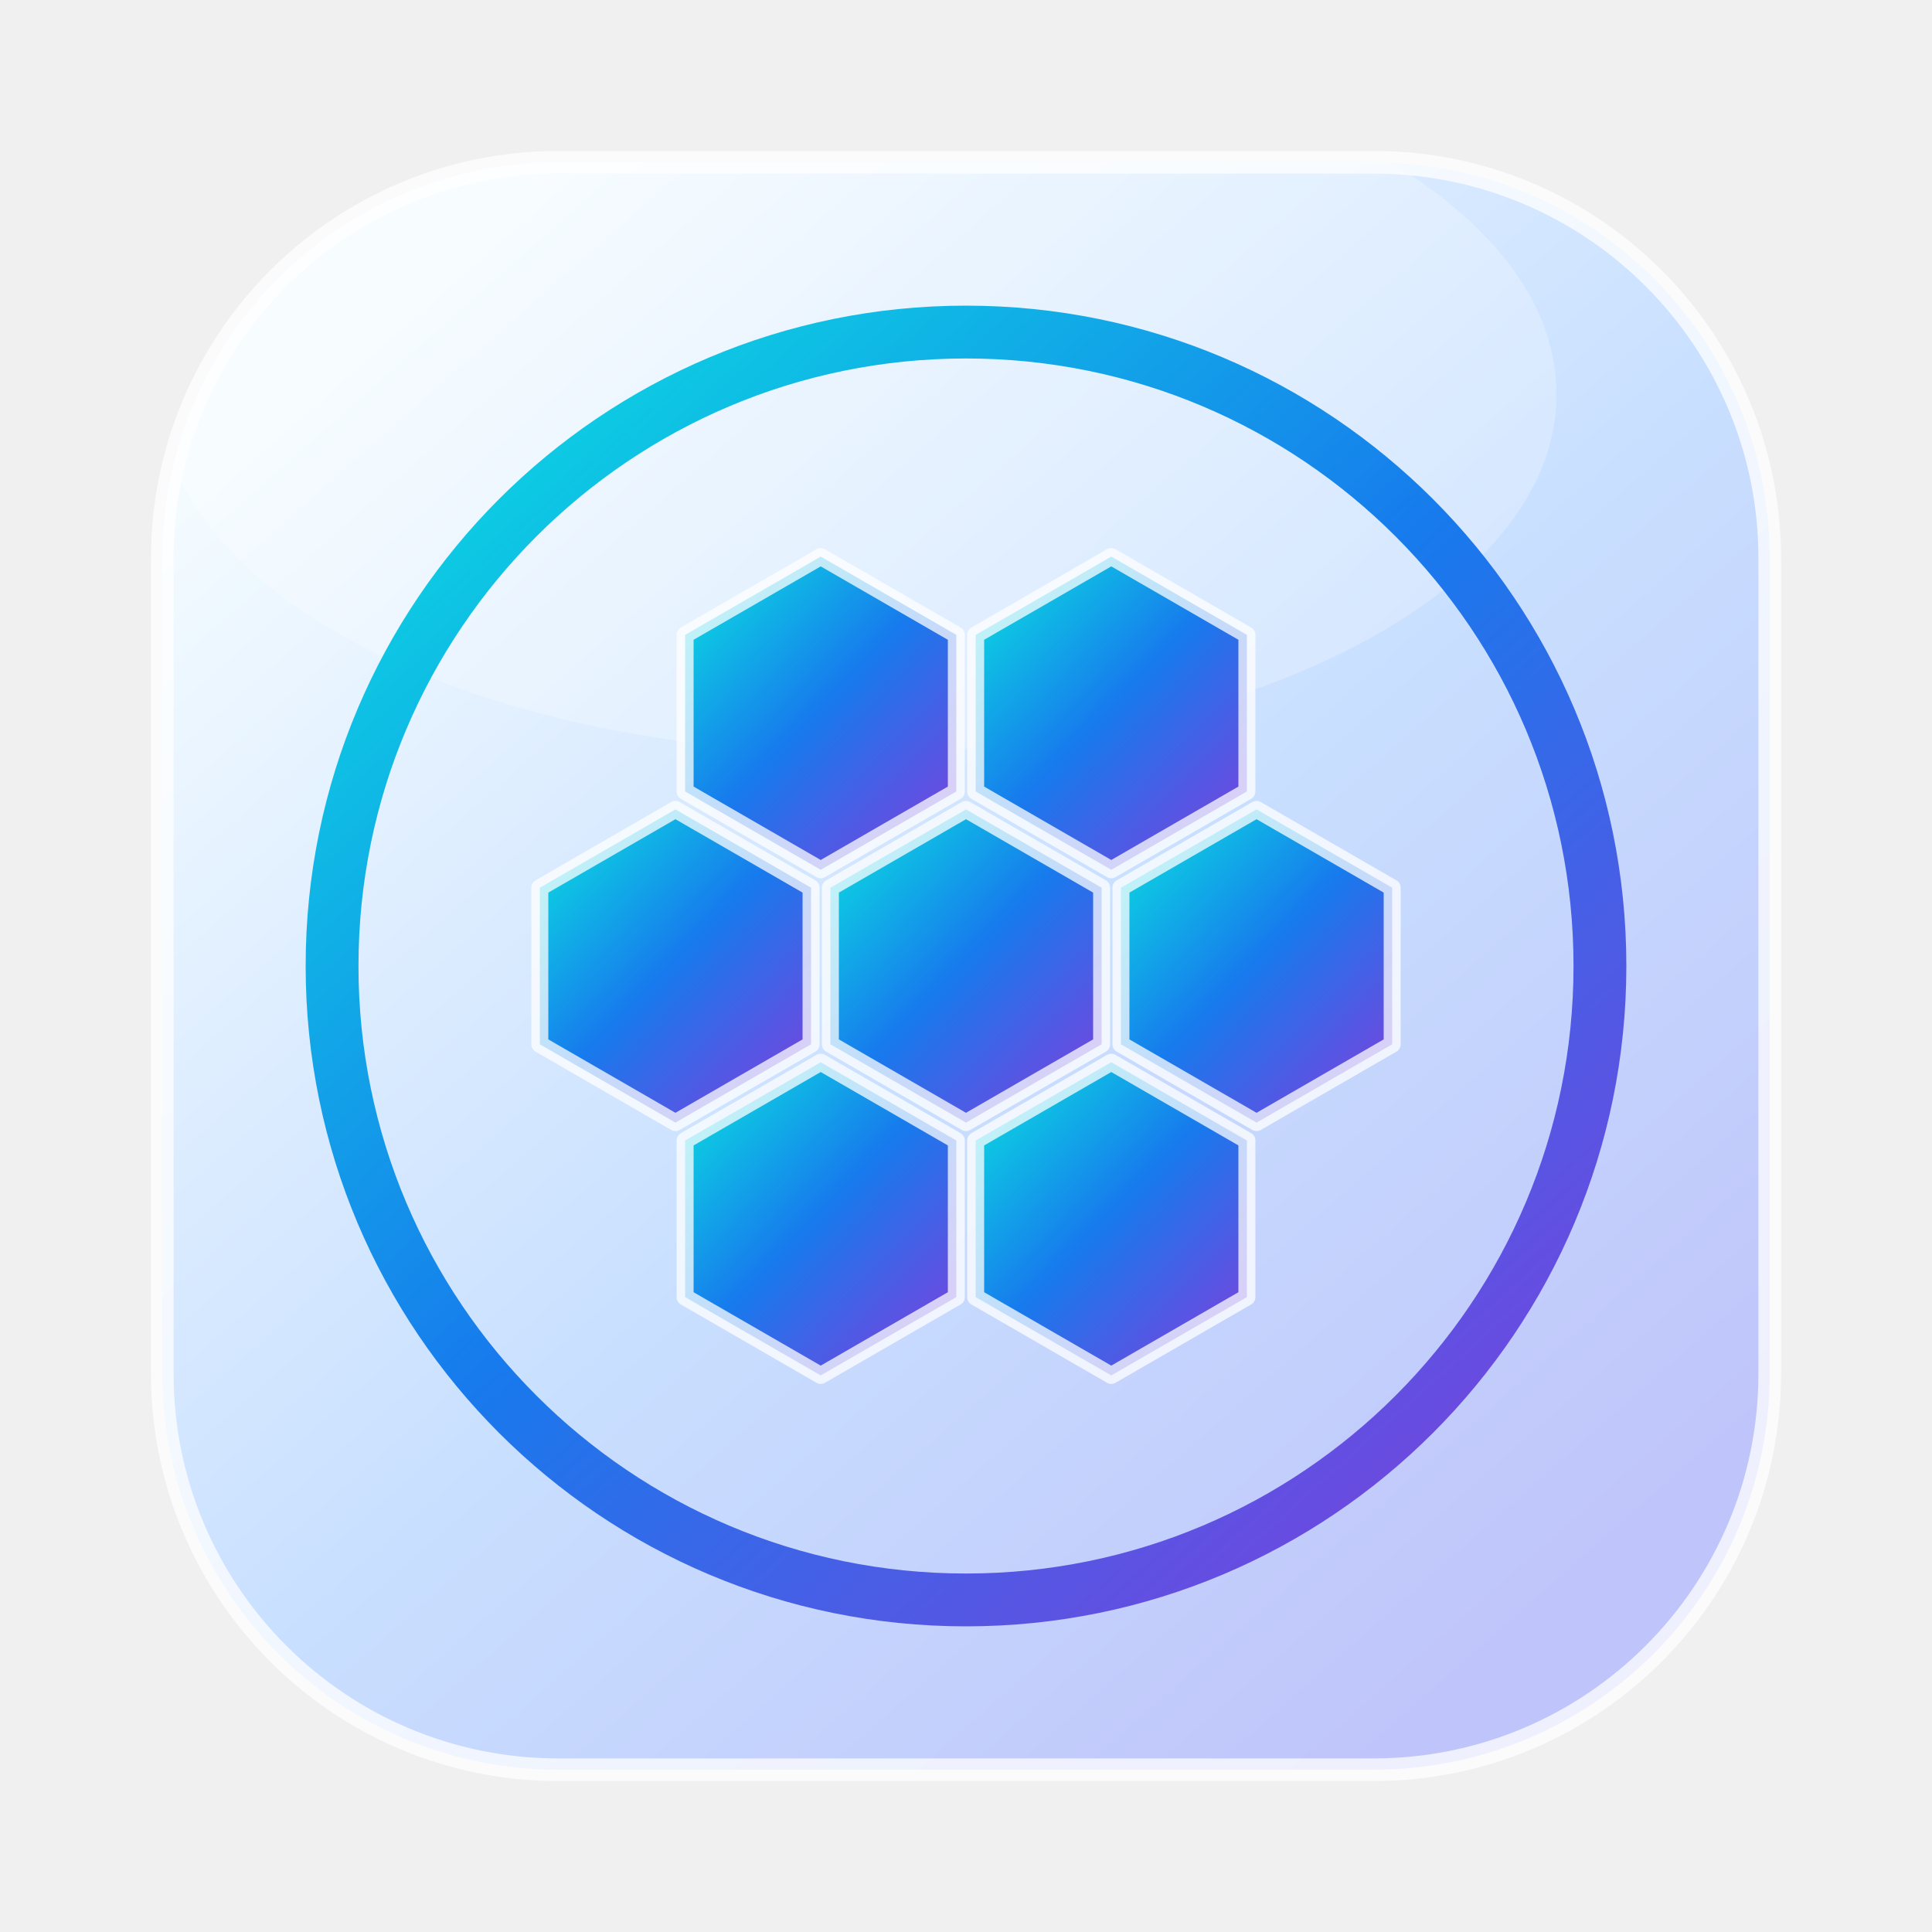
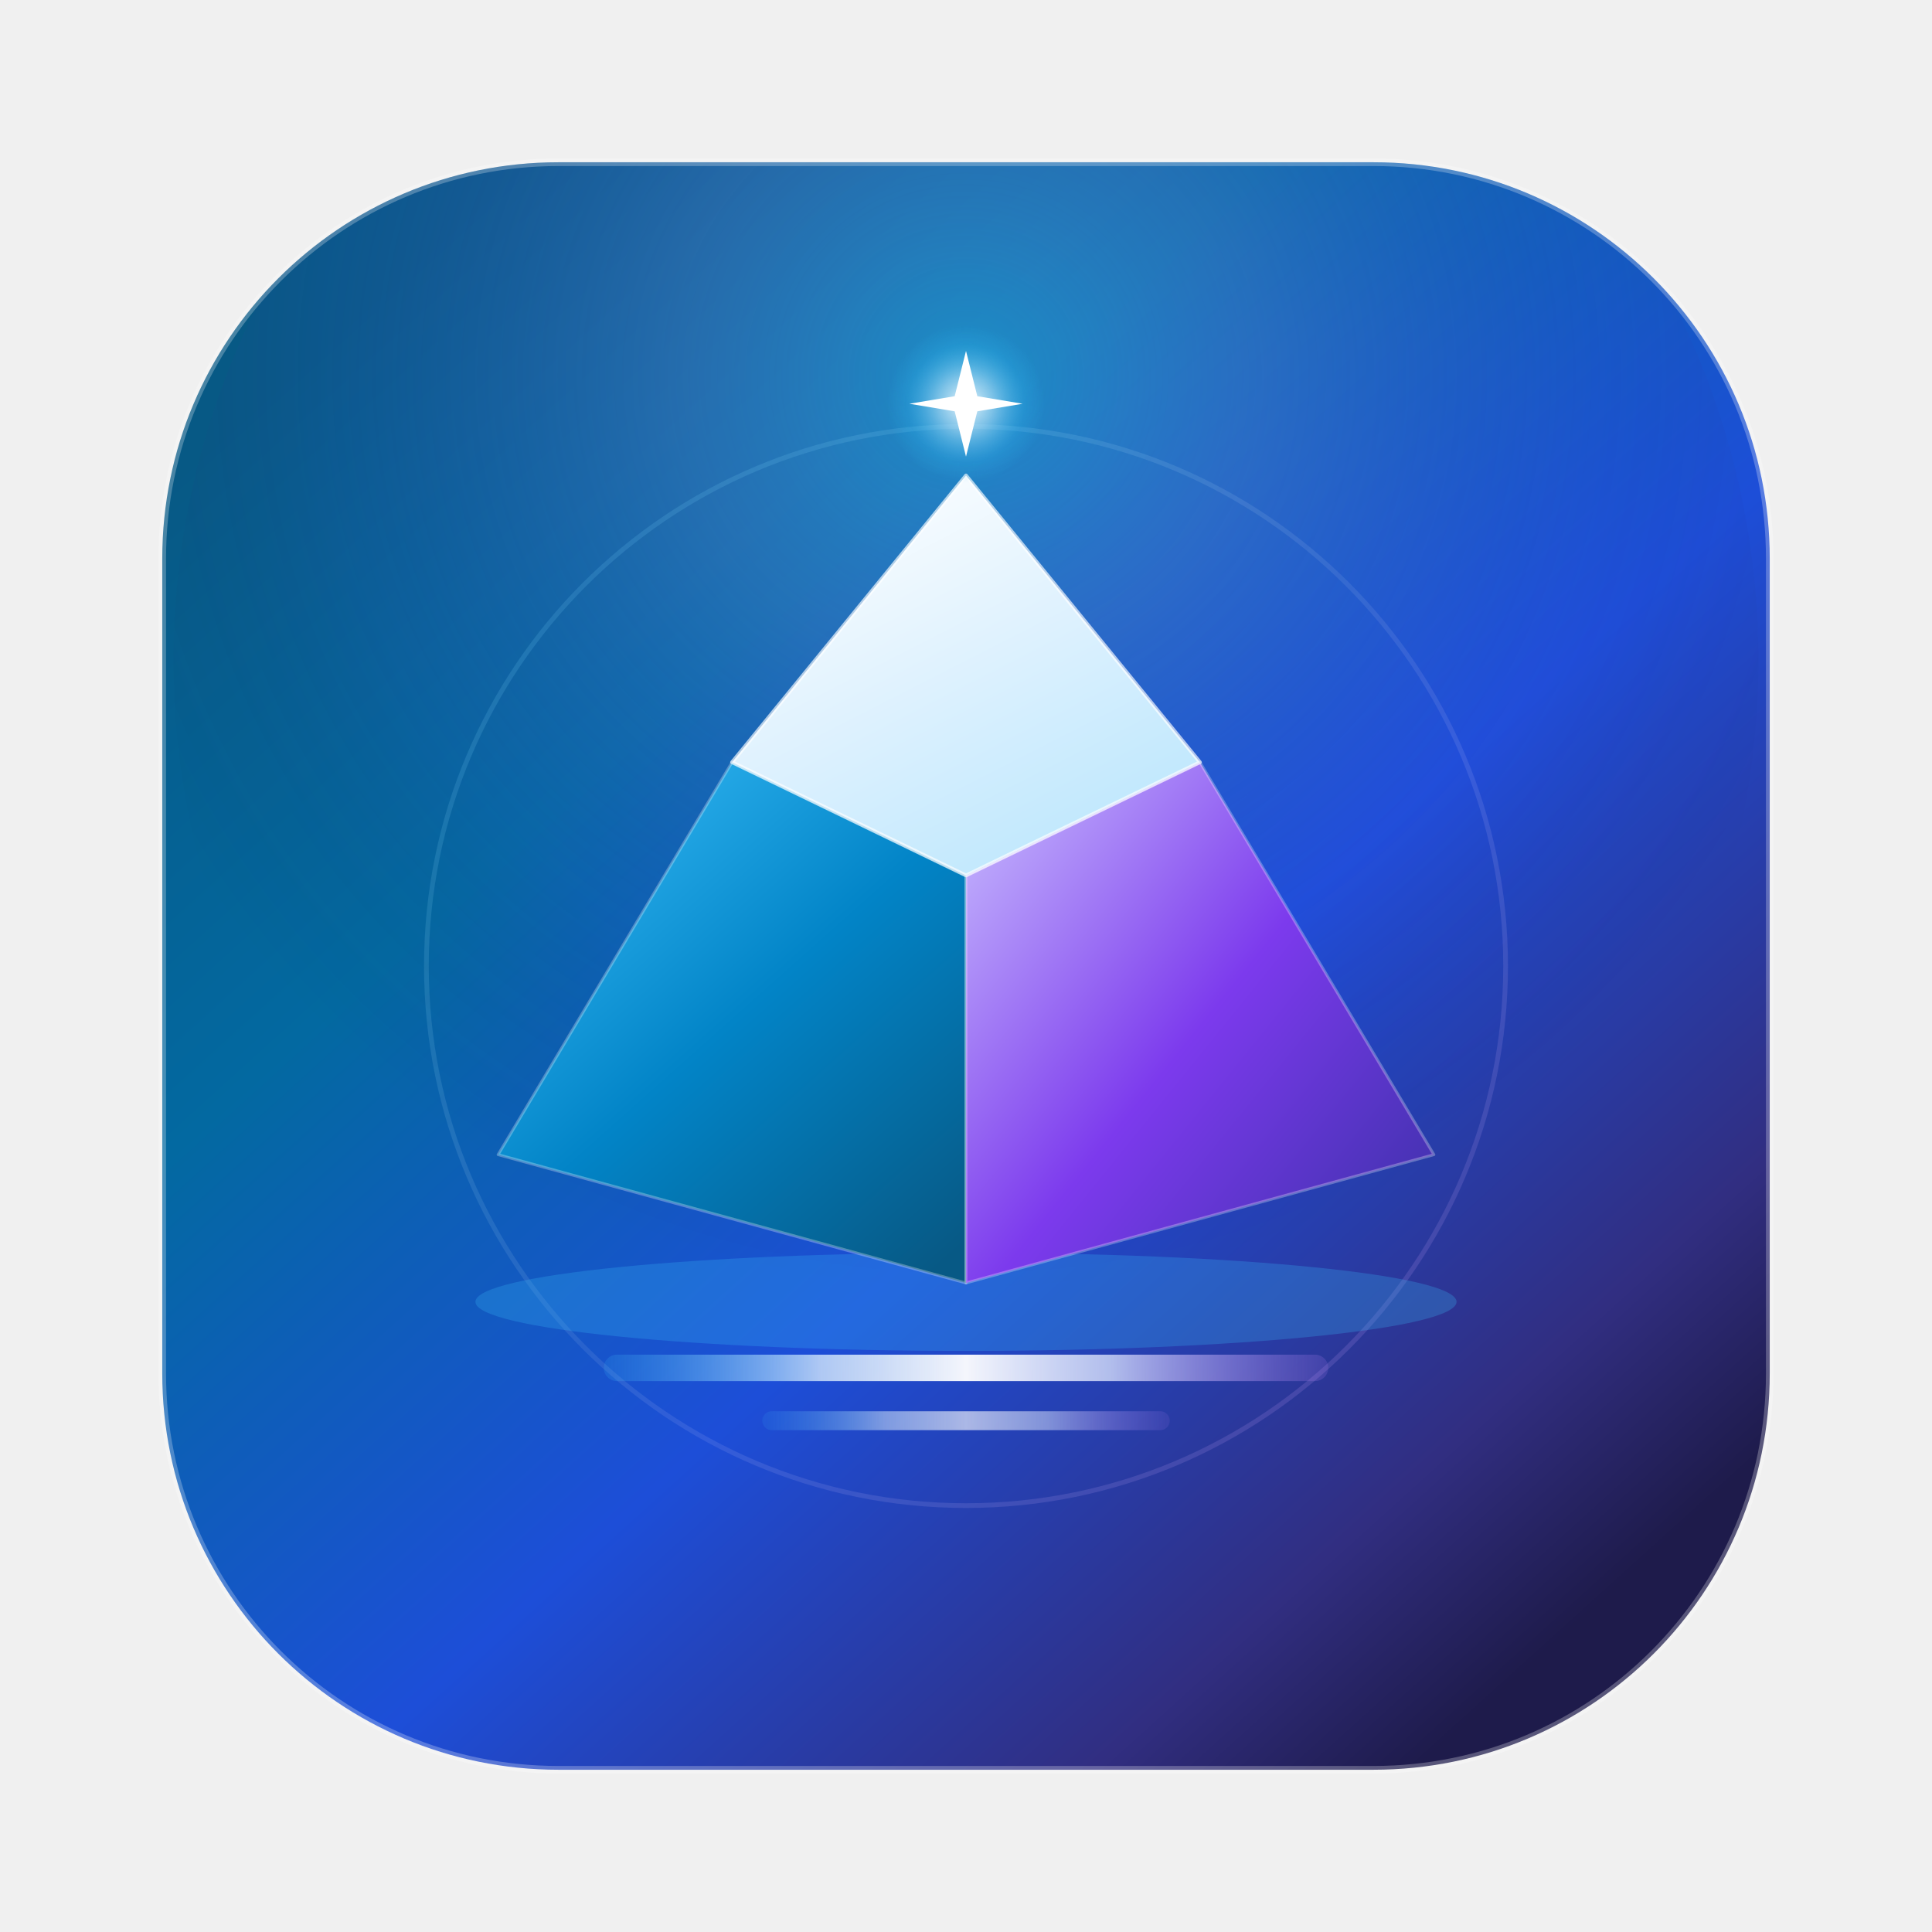
<svg xmlns="http://www.w3.org/2000/svg" width="1024" height="1024" viewBox="0 0 1024 1024" role="img" aria-labelledby="title">
  <defs>
-     <linearGradient id="card" x1="15%" y1="5%" x2="90%" y2="90%">
-       <stop stop-color="#f5fcff" />
-       <stop offset=".52" stop-color="#c9e0ff" />
-       <stop offset="1" stop-color="#bfc4fa" />
+     <linearGradient id="cardGrad" x1="12%" y1="8%" x2="88%" y2="92%">
+       <stop offset="0%" stop-color="#075985" />
+       <stop offset="28%" stop-color="#0369a1" />
+       <stop offset="60%" stop-color="#1d4ed8" />
+       <stop offset="88%" stop-color="#312e81" />
+       <stop offset="100%" stop-color="#1e1b4b" />
    </linearGradient>
-     <linearGradient id="mark" x1="15%" y1="12%" x2="85%" y2="90%">
-       <stop stop-color="#0dc9e3" />
-       <stop offset=".48" stop-color="#177aed" />
-       <stop offset="1" stop-color="#6b4ae0" />
+     <radialGradient id="skyBloom" cx="50%" cy="32%" r="58%">
+       <stop offset="0%" stop-color="#38bdf8" stop-opacity="0.45" />
+       <stop offset="32%" stop-color="#818cf8" stop-opacity="0.25" />
+       <stop offset="70%" stop-color="#4f46e5" stop-opacity="0.08" />
+       <stop offset="100%" stop-color="#000000" stop-opacity="0" />
+     </radialGradient>
+     <radialGradient id="starGlow" cx="50%" cy="50%" r="50%">
+       <stop offset="0%" stop-color="#ffffff" stop-opacity="0.95" />
+       <stop offset="35%" stop-color="#bae6fd" stop-opacity="0.6" />
+       <stop offset="75%" stop-color="#38bdf8" stop-opacity="0.2" />
+       <stop offset="100%" stop-color="#38bdf8" stop-opacity="0" />
+     </radialGradient>
+     <linearGradient id="crestGrad" x1="20%" y1="0%" x2="80%" y2="100%">
+       <stop offset="0%" stop-color="#ffffff" />
+       <stop offset="45%" stop-color="#e0f2fe" />
+       <stop offset="100%" stop-color="#bae6fd" />
+     </linearGradient>
+     <linearGradient id="leftSlopeGrad" x1="10%" y1="0%" x2="90%" y2="100%">
+       <stop offset="0%" stop-color="#38bdf8" />
+       <stop offset="50%" stop-color="#0284c7" />
+       <stop offset="100%" stop-color="#075985" />
+     </linearGradient>
+     <linearGradient id="rightSlopeGrad" x1="0%" y1="10%" x2="100%" y2="100%">
+       <stop offset="0%" stop-color="#c4b5fd" />
+       <stop offset="48%" stop-color="#7c3aed" />
+       <stop offset="100%" stop-color="#3730a3" />
+     </linearGradient>
+     <linearGradient id="ringGrad" x1="0%" y1="0%" x2="100%" y2="100%">
+       <stop offset="0%" stop-color="#38bdf8" stop-opacity="0.5" />
+       <stop offset="50%" stop-color="#ffffff" stop-opacity="0.2" />
+       <stop offset="100%" stop-color="#c084fc" stop-opacity="0.45" />
+     </linearGradient>
+     <linearGradient id="waterGrad" x1="0%" y1="0%" x2="100%" y2="0%">
+       <stop offset="0%" stop-color="#38bdf8" stop-opacity="0.15" />
+       <stop offset="30%" stop-color="#e0f2fe" stop-opacity="0.75" />
+       <stop offset="50%" stop-color="#ffffff" stop-opacity="0.95" />
+       <stop offset="70%" stop-color="#e0e7ff" stop-opacity="0.75" />
+       <stop offset="100%" stop-color="#c084fc" stop-opacity="0.15" />
+     </linearGradient>
+     <linearGradient id="ridgeGrad" x1="0%" y1="0%" x2="0%" y2="100%">
+       <stop offset="0%" stop-color="#ffffff" stop-opacity="0.9" />
+       <stop offset="50%" stop-color="#ffffff" stop-opacity="0.4" />
+       <stop offset="100%" stop-color="#bae6fd" stop-opacity="0.1" />
    </linearGradient>
    <clipPath id="cardClip">
-       <rect x="86" y="86" width="852" height="852" rx="210" />
+       <rect x="86" y="86" width="852" height="852" rx="210" ry="210" />
    </clipPath>
  </defs>
-   <rect x="86" y="86" width="852" height="852" rx="210" fill="url(#card)" stroke="#fff" stroke-opacity=".74" stroke-width="12" />
-   <ellipse cx="455" cy="209" rx="370" ry="190" fill="#fff" opacity=".24" clip-path="url(#cardClip)" />
-   <circle cx="512" cy="512" r="336" fill="none" stroke="url(#mark)" stroke-width="28" />
-   <polygon points="512.00,595.00 583.88,553.50 583.88,470.50 512.00,429.00 440.12,470.50 440.12,553.50" fill="url(#mark)" stroke="#fff" stroke-opacity=".74" stroke-width="9" stroke-linejoin="round" />
-   <polygon points="358.00,595.00 429.88,553.50 429.88,470.50 358.00,429.00 286.12,470.50 286.12,553.50" fill="url(#mark)" stroke="#fff" stroke-opacity=".74" stroke-width="9" stroke-linejoin="round" />
-   <polygon points="666.00,595.00 737.88,553.50 737.88,470.50 666.00,429.00 594.12,470.50 594.12,553.50" fill="url(#mark)" stroke="#fff" stroke-opacity=".74" stroke-width="9" stroke-linejoin="round" />
-   <polygon points="435.00,729.00 506.88,687.50 506.88,604.50 435.00,563.00 363.12,604.50 363.12,687.50" fill="url(#mark)" stroke="#fff" stroke-opacity=".74" stroke-width="9" stroke-linejoin="round" />
-   <polygon points="589.00,729.00 660.88,687.50 660.88,604.50 589.00,563.00 517.12,604.50 517.12,687.50" fill="url(#mark)" stroke="#fff" stroke-opacity=".74" stroke-width="9" stroke-linejoin="round" />
-   <polygon points="435.00,461.00 506.88,419.50 506.88,336.50 435.00,295.00 363.12,336.50 363.12,419.50" fill="url(#mark)" stroke="#fff" stroke-opacity=".74" stroke-width="9" stroke-linejoin="round" />
-   <polygon points="589.00,461.00 660.88,419.50 660.88,336.50 589.00,295.00 517.12,336.50 517.12,419.50" fill="url(#mark)" stroke="#fff" stroke-opacity=".74" stroke-width="9" stroke-linejoin="round" />
+   <g clip-path="url(#cardClip)">
+     <rect x="86" y="86" width="852" height="852" fill="url(#cardGrad)" />
+     <circle cx="512" cy="350" r="420" fill="url(#skyBloom)" />
+     <circle cx="512" cy="512" r="286" fill="none" stroke="url(#ringGrad)" stroke-width="2.5" opacity="0.4" />
+     <ellipse cx="512" cy="690" rx="260" ry="26" fill="#38bdf8" opacity="0.25" />
+     <polygon points="388,404 512,464 512,680 264,612" fill="url(#leftSlopeGrad)" stroke="#ffffff" stroke-opacity="0.28" stroke-width="1.5" stroke-linejoin="round" />
+     <polygon points="636,404 512,464 512,680 760,612" fill="url(#rightSlopeGrad)" stroke="#ffffff" stroke-opacity="0.28" stroke-width="1.5" stroke-linejoin="round" />
+     <polygon points="512,252 636,404 512,464 388,404" fill="url(#crestGrad)" stroke="#ffffff" stroke-opacity="0.65" stroke-width="2" stroke-linejoin="round" />
+     <line x1="512" y1="464" x2="512" y2="680" stroke="url(#ridgeGrad)" stroke-width="2.5" stroke-linecap="round" />
+     <rect x="320" y="718" width="384" height="14" rx="7" fill="url(#waterGrad)" />
+     <rect x="404" y="748" width="216" height="10" rx="5" fill="url(#waterGrad)" opacity="0.65" />
+     <circle cx="512" cy="214" r="42" fill="url(#starGlow)" />
+     <polygon points="512,186 518,210 542,214 518,218 512,242 506,218 482,214 506,210" fill="#ffffff" />
+     <circle cx="512" cy="214" r="2.5" fill="#ffffff" />
+   </g>
+   <rect x="86" y="86" width="852" height="852" rx="210" ry="210" fill="none" stroke="#ffffff" stroke-opacity="0.26" stroke-width="4" />
</svg>
